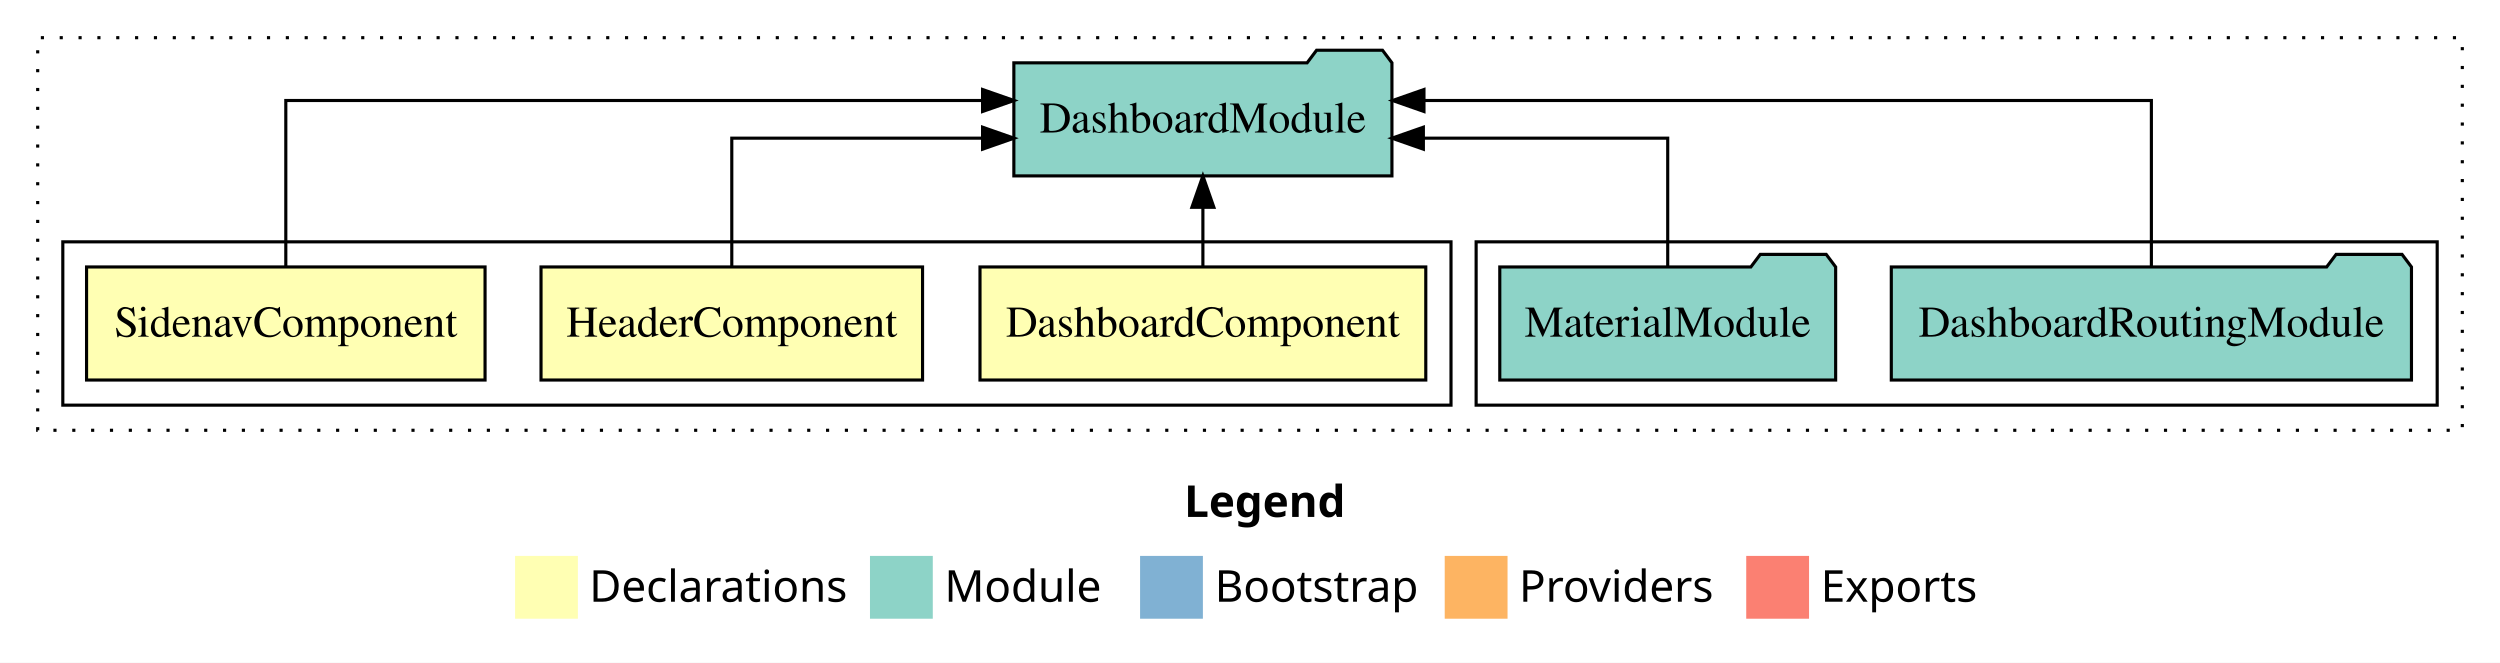
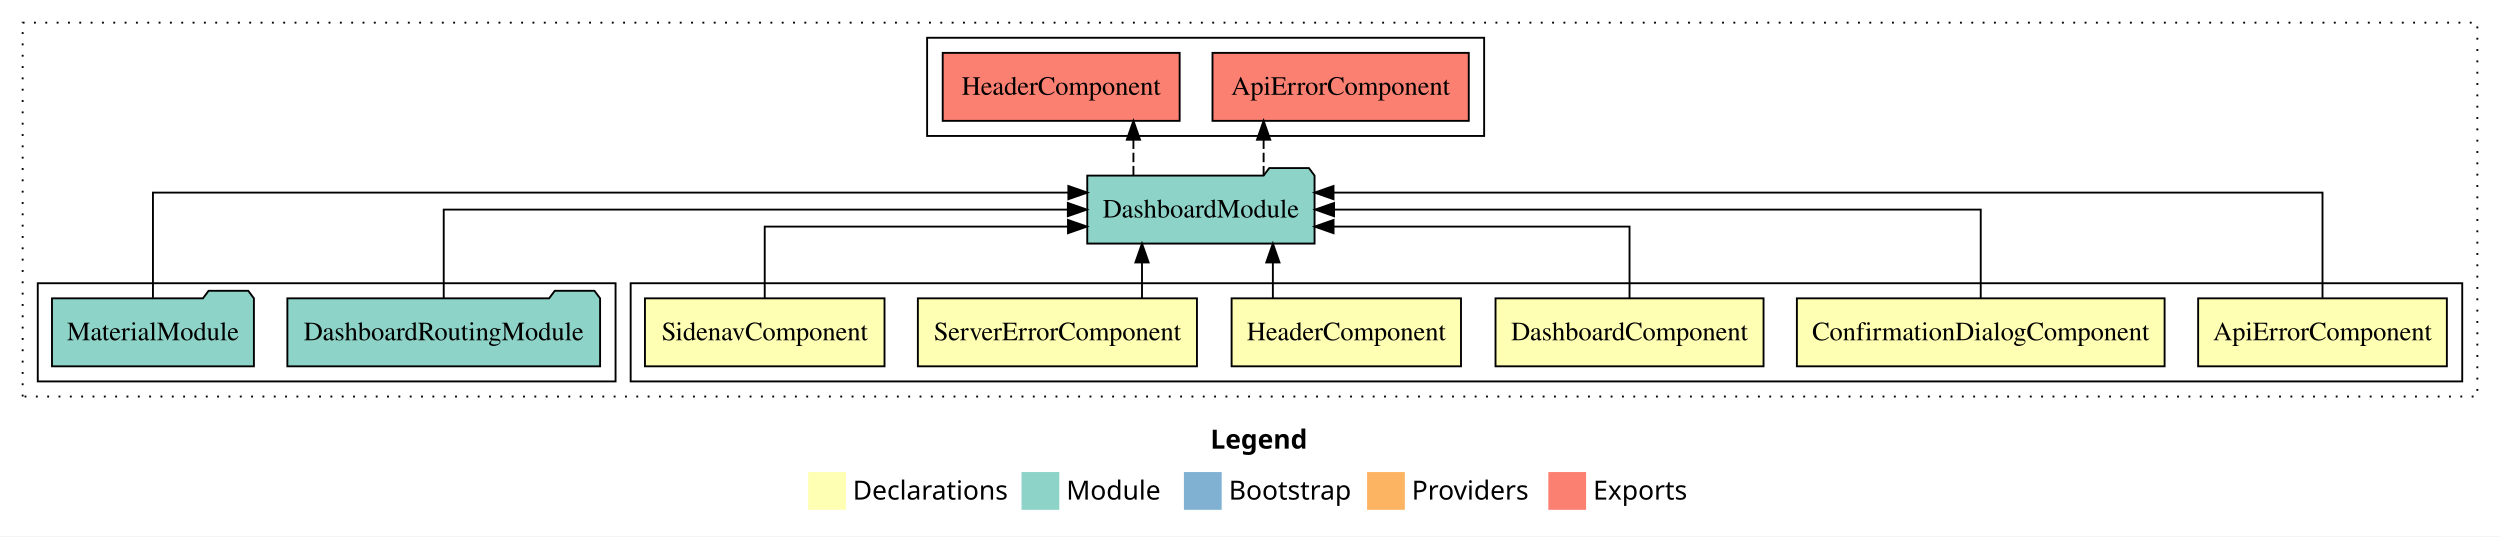
- <svg xmlns="http://www.w3.org/2000/svg" width="796pt" height="211pt" viewBox="0.00 0.00 796.00 211.00">
-   <g id="graph0" class="graph" transform="scale(1 1) rotate(0) translate(4 207)">
-     <polygon fill="white" stroke="transparent" points="-4,4 -4,-207 792,-207 792,4 -4,4" />
-     <text text-anchor="start" x="373.01" y="-42.4" font-family="Times-12" font-weight="bold" font-size="14.00">Legend</text>
-     <polygon fill="#ffffb3" stroke="transparent" points="160,-10 160,-30 180,-30 180,-10 160,-10" />
-     <text text-anchor="start" x="183.63" y="-15.4" font-family="Times-12" font-size="14.00">  Declarations</text>
-     <polygon fill="#8dd3c7" stroke="transparent" points="273,-10 273,-30 293,-30 293,-10 273,-10" />
-     <text text-anchor="start" x="296.73" y="-15.4" font-family="Times-12" font-size="14.00">  Module</text>
-     <polygon fill="#80b1d3" stroke="transparent" points="359,-10 359,-30 379,-30 379,-10 359,-10" />
-     <text text-anchor="start" x="382.78" y="-15.4" font-family="Times-12" font-size="14.00">  Bootstrap</text>
-     <polygon fill="#fdb462" stroke="transparent" points="456,-10 456,-30 476,-30 476,-10 456,-10" />
-     <text text-anchor="start" x="479.67" y="-15.4" font-family="Times-12" font-size="14.00">  Providers</text>
-     <polygon fill="#fb8072" stroke="transparent" points="552,-10 552,-30 572,-30 572,-10 552,-10" />
-     <text text-anchor="start" x="575.73" y="-15.4" font-family="Times-12" font-size="14.00">  Exports</text>
+ <svg xmlns="http://www.w3.org/2000/svg" width="1324pt" height="284pt" viewBox="0.00 0.00 1324.00 284.00">
+   <g id="graph0" class="graph" transform="scale(1 1) rotate(0) translate(4 280)">
+     <polygon fill="white" stroke="transparent" points="-4,4 -4,-280 1320,-280 1320,4 -4,4" />
+     <text text-anchor="start" x="637.01" y="-42.4" font-family="Times-12" font-weight="bold" font-size="14.00">Legend</text>
+     <polygon fill="#ffffb3" stroke="transparent" points="424,-10 424,-30 444,-30 444,-10 424,-10" />
+     <text text-anchor="start" x="447.63" y="-15.4" font-family="Times-12" font-size="14.00">  Declarations</text>
+     <polygon fill="#8dd3c7" stroke="transparent" points="537,-10 537,-30 557,-30 557,-10 537,-10" />
+     <text text-anchor="start" x="560.73" y="-15.4" font-family="Times-12" font-size="14.00">  Module</text>
+     <polygon fill="#80b1d3" stroke="transparent" points="623,-10 623,-30 643,-30 643,-10 623,-10" />
+     <text text-anchor="start" x="646.78" y="-15.4" font-family="Times-12" font-size="14.00">  Bootstrap</text>
+     <polygon fill="#fdb462" stroke="transparent" points="720,-10 720,-30 740,-30 740,-10 720,-10" />
+     <text text-anchor="start" x="743.67" y="-15.4" font-family="Times-12" font-size="14.00">  Providers</text>
+     <polygon fill="#fb8072" stroke="transparent" points="816,-10 816,-30 836,-30 836,-10 816,-10" />
+     <text text-anchor="start" x="839.73" y="-15.4" font-family="Times-12" font-size="14.00">  Exports</text>
    <g id="clust1" class="cluster">
-       <polygon fill="none" stroke="black" stroke-dasharray="1,5" points="8,-70 8,-195 780,-195 780,-70 8,-70" />
-     </g>
-     <g id="clust6" class="cluster">
-       <polygon fill="none" stroke="black" points="466,-78 466,-130 772,-130 772,-78 466,-78" />
+       <polygon fill="none" stroke="black" stroke-dasharray="1,5" points="8,-70 8,-268 1308,-268 1308,-70 8,-70" />
    </g>
    <g id="clust2" class="cluster">
-       <polygon fill="none" stroke="black" points="16,-78 16,-130 458,-130 458,-78 16,-78" />
+       <polygon fill="none" stroke="black" points="330,-78 330,-130 1300,-130 1300,-78 330,-78" />
+     </g>
+     <g id="clust9" class="cluster">
+       <polygon fill="none" stroke="black" points="16,-78 16,-130 322,-130 322,-78 16,-78" />
+     </g>
+     <g id="clust10" class="cluster">
+       <polygon fill="none" stroke="black" points="487,-208 487,-260 782,-260 782,-208 487,-208" />
    </g>
    <g id="node1" class="node">
-       <polygon fill="#ffffb3" stroke="black" points="449.97,-122 308.03,-122 308.03,-86 449.97,-86 449.97,-122" />
-       <text text-anchor="middle" x="379" y="-99.8" font-family="Times,serif" font-size="14.00">DashboardComponent</text>
+       <polygon fill="#ffffb3" stroke="black" points="1291.86,-122 1160.14,-122 1160.14,-86 1291.86,-86 1291.86,-122" />
+       <text text-anchor="middle" x="1226" y="-99.8" font-family="Times,serif" font-size="14.00">ApiErrorComponent</text>
+     </g>
+     <g id="node7" class="node">
+       <polygon fill="#8dd3c7" stroke="black" points="692.19,-187 689.19,-191 668.19,-191 665.19,-187 571.81,-187 571.81,-151 692.19,-151 692.19,-187" />
+       <text text-anchor="middle" x="632" y="-164.8" font-family="Times,serif" font-size="14.00">DashboardModule</text>
+     </g>
+     <g id="edge1" class="edge">
+       <path fill="none" stroke="black" d="M1226,-122.29C1226,-144.21 1226,-178 1226,-178 1226,-178 702.22,-178 702.22,-178" />
+       <polygon fill="black" stroke="black" points="702.22,-174.5 692.22,-178 702.22,-181.5 702.22,-174.5" />
+     </g>
+     <g id="node2" class="node">
+       <polygon fill="#ffffb3" stroke="black" points="1142.37,-122 947.63,-122 947.63,-86 1142.37,-86 1142.37,-122" />
+       <text text-anchor="middle" x="1045" y="-99.8" font-family="Times,serif" font-size="14.00">ConfirmationDialogComponent</text>
+     </g>
+     <g id="edge2" class="edge">
+       <path fill="none" stroke="black" d="M1045,-122.11C1045,-141.34 1045,-169 1045,-169 1045,-169 702.5,-169 702.5,-169" />
+       <polygon fill="black" stroke="black" points="702.5,-165.5 692.5,-169 702.5,-172.5 702.5,-165.5" />
+     </g>
+     <g id="node3" class="node">
+       <polygon fill="#ffffb3" stroke="black" points="929.97,-122 788.03,-122 788.03,-86 929.97,-86 929.97,-122" />
+       <text text-anchor="middle" x="859" y="-99.8" font-family="Times,serif" font-size="14.00">DashboardComponent</text>
+     </g>
+     <g id="edge3" class="edge">
+       <path fill="none" stroke="black" d="M859,-122.03C859,-138.4 859,-160 859,-160 859,-160 702.24,-160 702.24,-160" />
+       <polygon fill="black" stroke="black" points="702.24,-156.5 692.24,-160 702.24,-163.5 702.24,-156.5" />
    </g>
    <g id="node4" class="node">
-       <polygon fill="#8dd3c7" stroke="black" points="439.19,-187 436.19,-191 415.19,-191 412.19,-187 318.81,-187 318.81,-151 439.19,-151 439.19,-187" />
-       <text text-anchor="middle" x="379" y="-164.8" font-family="Times,serif" font-size="14.00">DashboardModule</text>
+       <polygon fill="#ffffb3" stroke="black" points="769.74,-122 648.26,-122 648.26,-86 769.74,-86 769.74,-122" />
+       <text text-anchor="middle" x="709" y="-99.8" font-family="Times,serif" font-size="14.00">HeaderComponent</text>
    </g>
-     <g id="edge1" class="edge">
-       <path fill="none" stroke="black" d="M379,-122.11C379,-122.11 379,-140.99 379,-140.99" />
-       <polygon fill="black" stroke="black" points="375.5,-140.99 379,-150.99 382.5,-140.99 375.5,-140.99" />
-     </g>
-     <g id="node2" class="node">
-       <polygon fill="#ffffb3" stroke="black" points="289.74,-122 168.26,-122 168.26,-86 289.74,-86 289.74,-122" />
-       <text text-anchor="middle" x="229" y="-99.8" font-family="Times,serif" font-size="14.00">HeaderComponent</text>
-     </g>
-     <g id="edge2" class="edge">
-       <path fill="none" stroke="black" d="M229,-122.02C229,-139.37 229,-163 229,-163 229,-163 308.85,-163 308.85,-163" />
-       <polygon fill="black" stroke="black" points="308.85,-166.5 318.85,-163 308.85,-159.5 308.85,-166.5" />
-     </g>
-     <g id="node3" class="node">
-       <polygon fill="#ffffb3" stroke="black" points="150.44,-122 23.56,-122 23.56,-86 150.44,-86 150.44,-122" />
-       <text text-anchor="middle" x="87" y="-99.8" font-family="Times,serif" font-size="14.00">SidenavComponent</text>
-     </g>
-     <g id="edge3" class="edge">
-       <path fill="none" stroke="black" d="M87,-122.28C87,-143.32 87,-175 87,-175 87,-175 308.85,-175 308.85,-175" />
-       <polygon fill="black" stroke="black" points="308.85,-178.5 318.85,-175 308.85,-171.5 308.85,-178.5" />
+     <g id="edge4" class="edge">
+       <path fill="none" stroke="black" d="M670.11,-122.11C670.11,-122.11 670.11,-140.99 670.11,-140.99" />
+       <polygon fill="black" stroke="black" points="666.61,-140.99 670.11,-150.99 673.61,-140.99 666.61,-140.99" />
    </g>
    <g id="node5" class="node">
-       <polygon fill="#8dd3c7" stroke="black" points="763.81,-122 760.81,-126 739.81,-126 736.81,-122 598.19,-122 598.19,-86 763.81,-86 763.81,-122" />
-       <text text-anchor="middle" x="681" y="-99.8" font-family="Times,serif" font-size="14.00">DashboardRoutingModule</text>
+       <polygon fill="#ffffb3" stroke="black" points="629.9,-122 482.1,-122 482.1,-86 629.9,-86 629.9,-122" />
+       <text text-anchor="middle" x="556" y="-99.8" font-family="Times,serif" font-size="14.00">ServerErrorComponent</text>
    </g>
-     <g id="edge4" class="edge">
-       <path fill="none" stroke="black" d="M681,-122.28C681,-143.32 681,-175 681,-175 681,-175 449.39,-175 449.39,-175" />
-       <polygon fill="black" stroke="black" points="449.39,-171.5 439.39,-175 449.39,-178.5 449.39,-171.5" />
+     <g id="edge5" class="edge">
+       <path fill="none" stroke="black" d="M600.8,-122.11C600.8,-122.11 600.8,-140.99 600.8,-140.99" />
+       <polygon fill="black" stroke="black" points="597.3,-140.99 600.8,-150.99 604.3,-140.99 597.3,-140.99" />
    </g>
    <g id="node6" class="node">
-       <polygon fill="#8dd3c7" stroke="black" points="580.47,-122 577.47,-126 556.47,-126 553.47,-122 473.53,-122 473.53,-86 580.47,-86 580.47,-122" />
-       <text text-anchor="middle" x="527" y="-99.8" font-family="Times,serif" font-size="14.00">MaterialModule</text>
+       <polygon fill="#ffffb3" stroke="black" points="464.44,-122 337.56,-122 337.56,-86 464.44,-86 464.44,-122" />
+       <text text-anchor="middle" x="401" y="-99.8" font-family="Times,serif" font-size="14.00">SidenavComponent</text>
    </g>
-     <g id="edge5" class="edge">
-       <path fill="none" stroke="black" d="M527,-122.02C527,-139.37 527,-163 527,-163 527,-163 449.2,-163 449.2,-163" />
-       <polygon fill="black" stroke="black" points="449.2,-159.5 439.2,-163 449.2,-166.5 449.2,-159.5" />
+     <g id="edge6" class="edge">
+       <path fill="none" stroke="black" d="M401,-122.03C401,-138.4 401,-160 401,-160 401,-160 561.61,-160 561.61,-160" />
+       <polygon fill="black" stroke="black" points="561.61,-163.5 571.61,-160 561.61,-156.5 561.61,-163.5" />
+     </g>
+     <g id="node10" class="node">
+       <polygon fill="#fb8072" stroke="black" points="773.86,-252 638.14,-252 638.14,-216 773.86,-216 773.86,-252" />
+       <text text-anchor="middle" x="706" y="-229.8" font-family="Times,serif" font-size="14.00">ApiErrorComponent </text>
+     </g>
+     <g id="edge9" class="edge">
+       <path fill="none" stroke="black" stroke-dasharray="5,2" d="M665.21,-187.11C665.21,-187.11 665.21,-205.99 665.21,-205.99" />
+       <polygon fill="black" stroke="black" points="661.71,-205.99 665.21,-215.99 668.71,-205.99 661.71,-205.99" />
+     </g>
+     <g id="node11" class="node">
+       <polygon fill="#fb8072" stroke="black" points="620.74,-252 495.26,-252 495.26,-216 620.74,-216 620.74,-252" />
+       <text text-anchor="middle" x="558" y="-229.8" font-family="Times,serif" font-size="14.00">HeaderComponent </text>
+     </g>
+     <g id="edge10" class="edge">
+       <path fill="none" stroke="black" stroke-dasharray="5,2" d="M596.26,-187.11C596.26,-187.11 596.26,-205.99 596.26,-205.99" />
+       <polygon fill="black" stroke="black" points="592.76,-205.99 596.26,-215.99 599.76,-205.99 592.76,-205.99" />
+     </g>
+     <g id="node8" class="node">
+       <polygon fill="#8dd3c7" stroke="black" points="313.81,-122 310.81,-126 289.81,-126 286.81,-122 148.19,-122 148.19,-86 313.81,-86 313.81,-122" />
+       <text text-anchor="middle" x="231" y="-99.8" font-family="Times,serif" font-size="14.00">DashboardRoutingModule</text>
+     </g>
+     <g id="edge7" class="edge">
+       <path fill="none" stroke="black" d="M231,-122.11C231,-141.34 231,-169 231,-169 231,-169 561.53,-169 561.53,-169" />
+       <polygon fill="black" stroke="black" points="561.53,-172.5 571.53,-169 561.53,-165.5 561.53,-172.5" />
+     </g>
+     <g id="node9" class="node">
+       <polygon fill="#8dd3c7" stroke="black" points="130.47,-122 127.47,-126 106.47,-126 103.47,-122 23.53,-122 23.53,-86 130.47,-86 130.47,-122" />
+       <text text-anchor="middle" x="77" y="-99.8" font-family="Times,serif" font-size="14.00">MaterialModule</text>
+     </g>
+     <g id="edge8" class="edge">
+       <path fill="none" stroke="black" d="M77,-122.29C77,-144.21 77,-178 77,-178 77,-178 561.81,-178 561.81,-178" />
+       <polygon fill="black" stroke="black" points="561.81,-181.5 571.81,-178 561.81,-174.5 561.81,-181.5" />
    </g>
  </g>
</svg>
